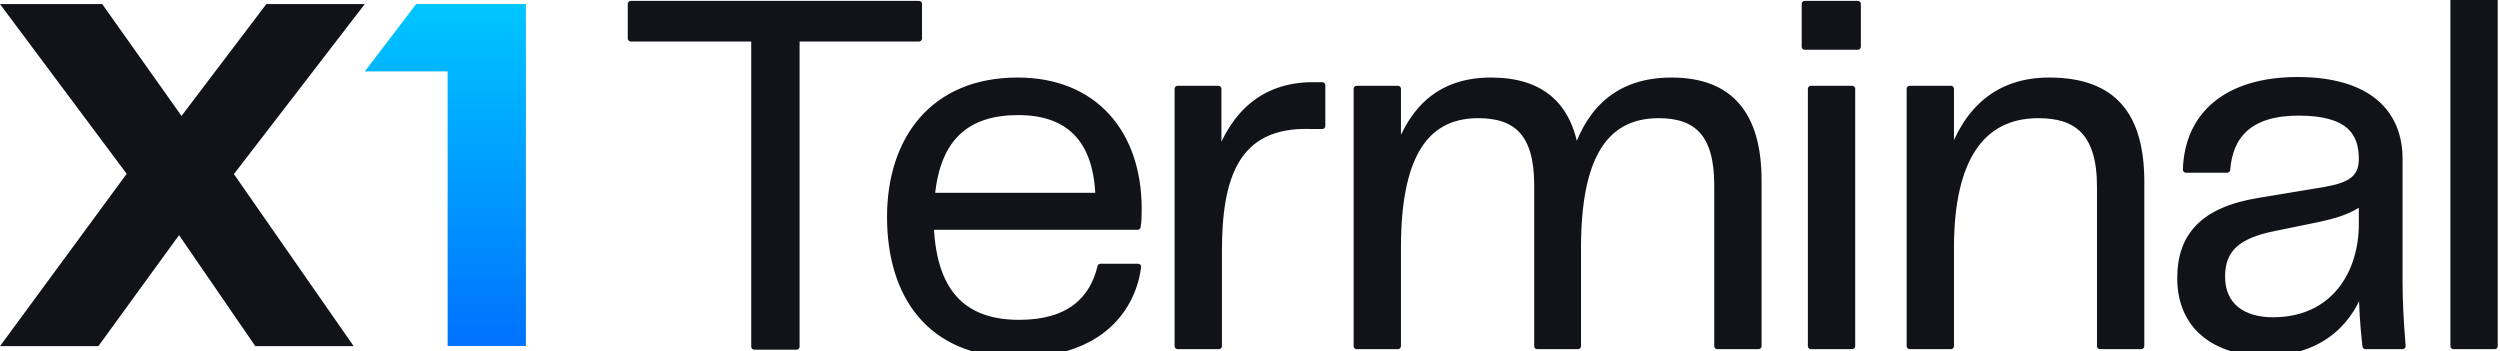
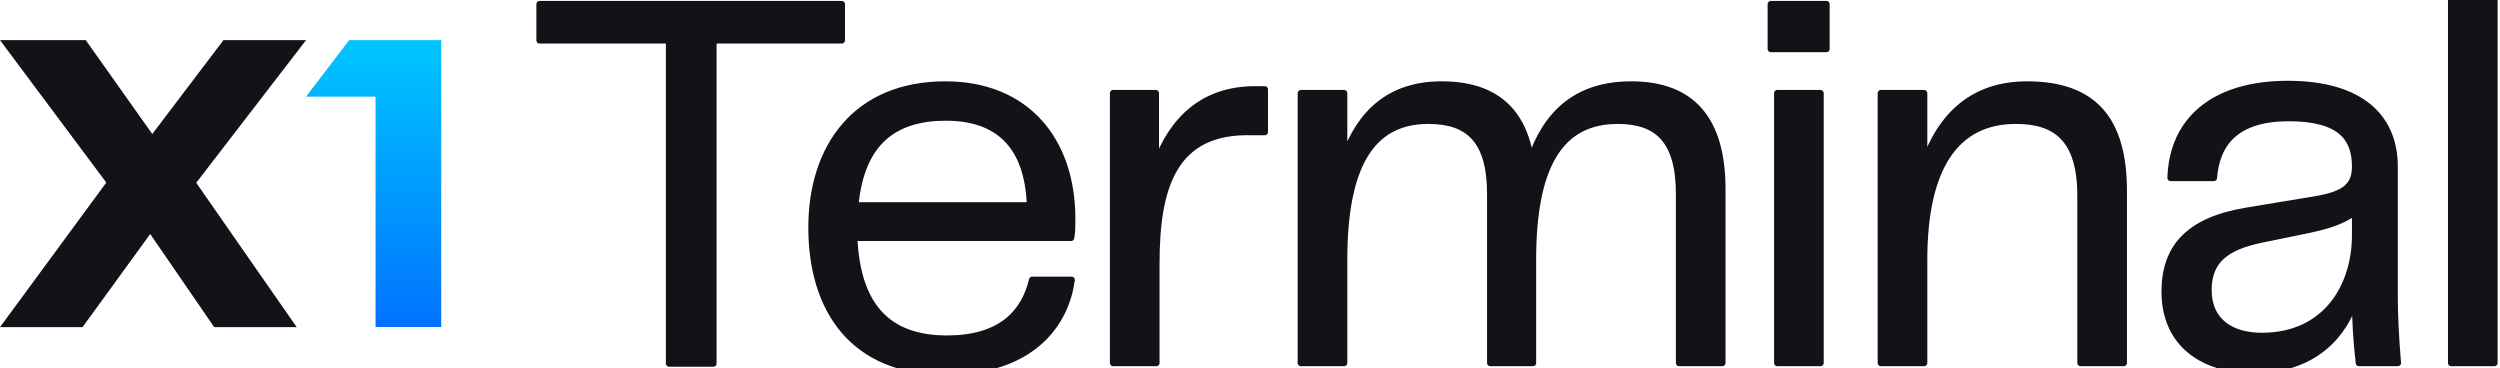
- <svg xmlns="http://www.w3.org/2000/svg" viewBox="0 20.4 427.6 60" fill="#111318" role="img" aria-label="X1 Terminal">
+ <svg xmlns="http://www.w3.org/2000/svg" viewBox="0 20.4 407.7 60" fill="#111318" role="img" aria-label="X1 Terminal">
  <defs>
    <linearGradient id="blue" x1="0" y1="0" x2="0" y2="1">
      <stop stop-color="#00c6ff" />
      <stop offset="1" stop-color="#0072ff" />
    </linearGradient>
  </defs>
-   <g transform="translate(0 21.1) scale(0.7313)">
+   <g transform="translate(0 26.95) scale(0.585)">
    <path d="M76.931 0H62.289L42.451 26.155L23.91 0H0L29.627 39.696L0 80H23.006L41.874 54.039L59.709 80H82.714L54.704 39.758L85.312 0H76.931Z" />
    <path d="M85.312 15.748L97.332 0H123.001V79.968H104.697V15.748H85.312Z" fill="url(#blue)" />
  </g>
-   <g transform="translate(107.9 18) scale(1)">
+   <g transform="translate(88 18) scale(1)">
    <g transform="scale(0.8798883) translate(-1.3 70)" stroke="#111318" stroke-width="1.2" stroke-linejoin="round">
      <path d="M25.300 0.100L33.500 0.100L33.500-59.800L57.300-59.800L57.300-66.500L1.300-66.500L1.300-59.800L25.300-59.800ZM76.500 1.600C93.100 1.600 98.900-7.800 99.900-15.400L92.600-15.400C91.100-9.100 86.600-4.500 76.800-4.500C66.800-4.500 60.200-9.500 59.600-23.200L99.800-23.200C100-24.400 100-25.400 100-26.700C100-41.300 91.500-51.600 76.500-51.600C59.900-51.600 51.700-40 51.700-25.100C51.700-10 59.300 1.600 76.500 1.600ZM59.800-29.200C60.900-41 67.100-45.500 76.600-45.500C85.900-45.500 91.800-40.700 92.200-29.200ZM107.600 0L115.600 0L115.600-18.400C115.600-32.500 118.700-43.300 133.500-42.800L135.700-42.800L135.700-50.700L133.900-50.700C124.300-50.700 118.500-45.100 115.500-36.700L115.500-50L107.600-50ZM212.500-31.300L212.500 0L220.500 0L220.500-32.200C220.500-45 215.000-51.600 203.600-51.600C193.700-51.600 187.900-46.400 185.000-37.700C183.600-46.900 178.200-51.600 168.500-51.600C159.000-51.600 153.400-46.500 150.400-38L150.400-50L142.400-50L142.400 0L150.400 0L150.400-19.100C150.400-36.300 155.300-44.900 166.000-44.900C173.400-44.900 177.500-41.400 177.500-31.300L177.500 0L185.400 0L185.400-19.100C185.400-36.300 190.300-44.900 201.100-44.900C208.400-44.900 212.500-41.400 212.500-31.300ZM230.700 0L238.700 0L238.700-50L230.700-50ZM229.500-58.200L239.800-58.200L239.800-66.500L229.500-66.500ZM249.900 0L257.900 0L257.900-19.100C257.900-36.300 263.800-44.900 274.900-44.900C282.200-44.900 286.900-41.700 286.900-31L286.900 0L294.900 0L294.900-31.900C294.900-44.800 289.600-51.600 277-51.600C267.100-51.600 261-46 257.900-36.900L257.900-50L249.900-50ZM319 1.300C330.600 1.300 335.900-5.700 337.800-11.700C337.800-8 338-4.300 338.500 0L345.700 0C345.300-4.900 345.100-8.800 345.100-12.400L345.100-36.400C345.100-45.400 339-51.700 325.300-51.700C311.500-51.700 303.900-44.900 303.600-34.300L311.600-34.300C312.100-40.800 315.800-45.400 325.500-45.400C335.300-45.400 337.800-41.500 337.800-36.400C337.800-32.600 335.600-31.200 330.400-30.300L317.700-28.200C306.800-26.400 302.500-21.300 302.500-13.200C302.500-3.700 309.400 1.300 319 1.300ZM310.600-13.500C310.600-18.900 313.700-21.500 320.500-22.900L328.800-24.600C332.600-25.400 335.300-26.200 337.800-28L337.800-23.700C337.800-14.200 332.400-5 320.500-5C314.700-5 310.600-7.800 310.600-13.500ZM355.600 0L363.600 0L363.600-70L355.600-70Z" />
    </g>
  </g>
</svg>
